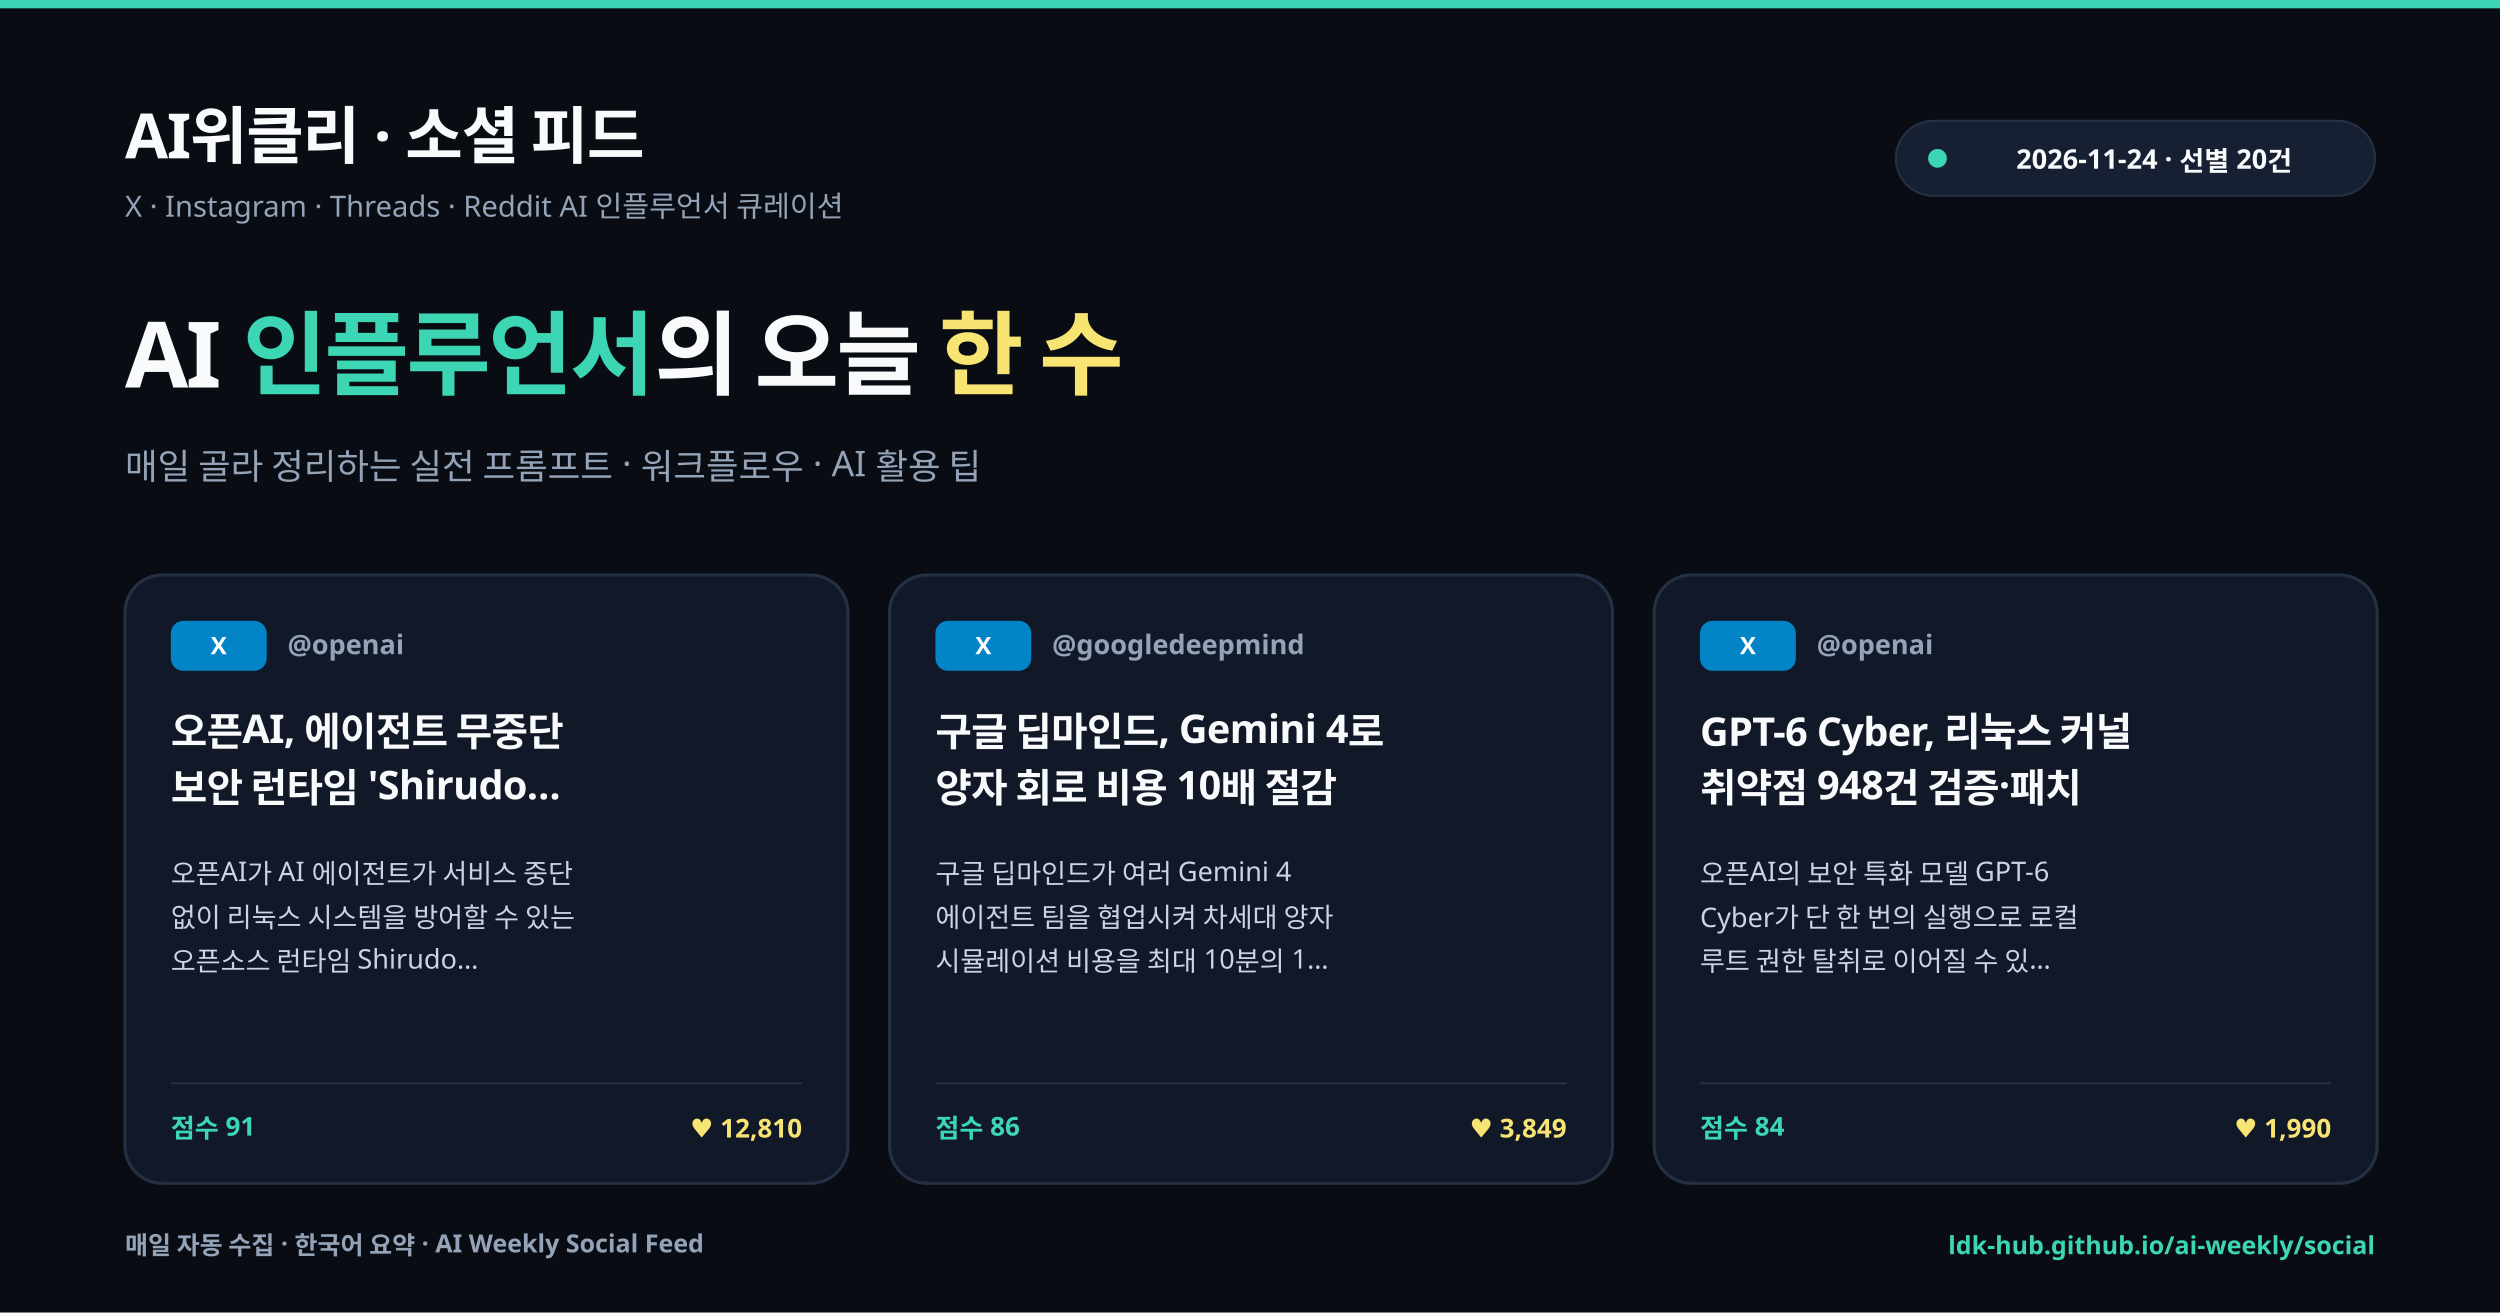
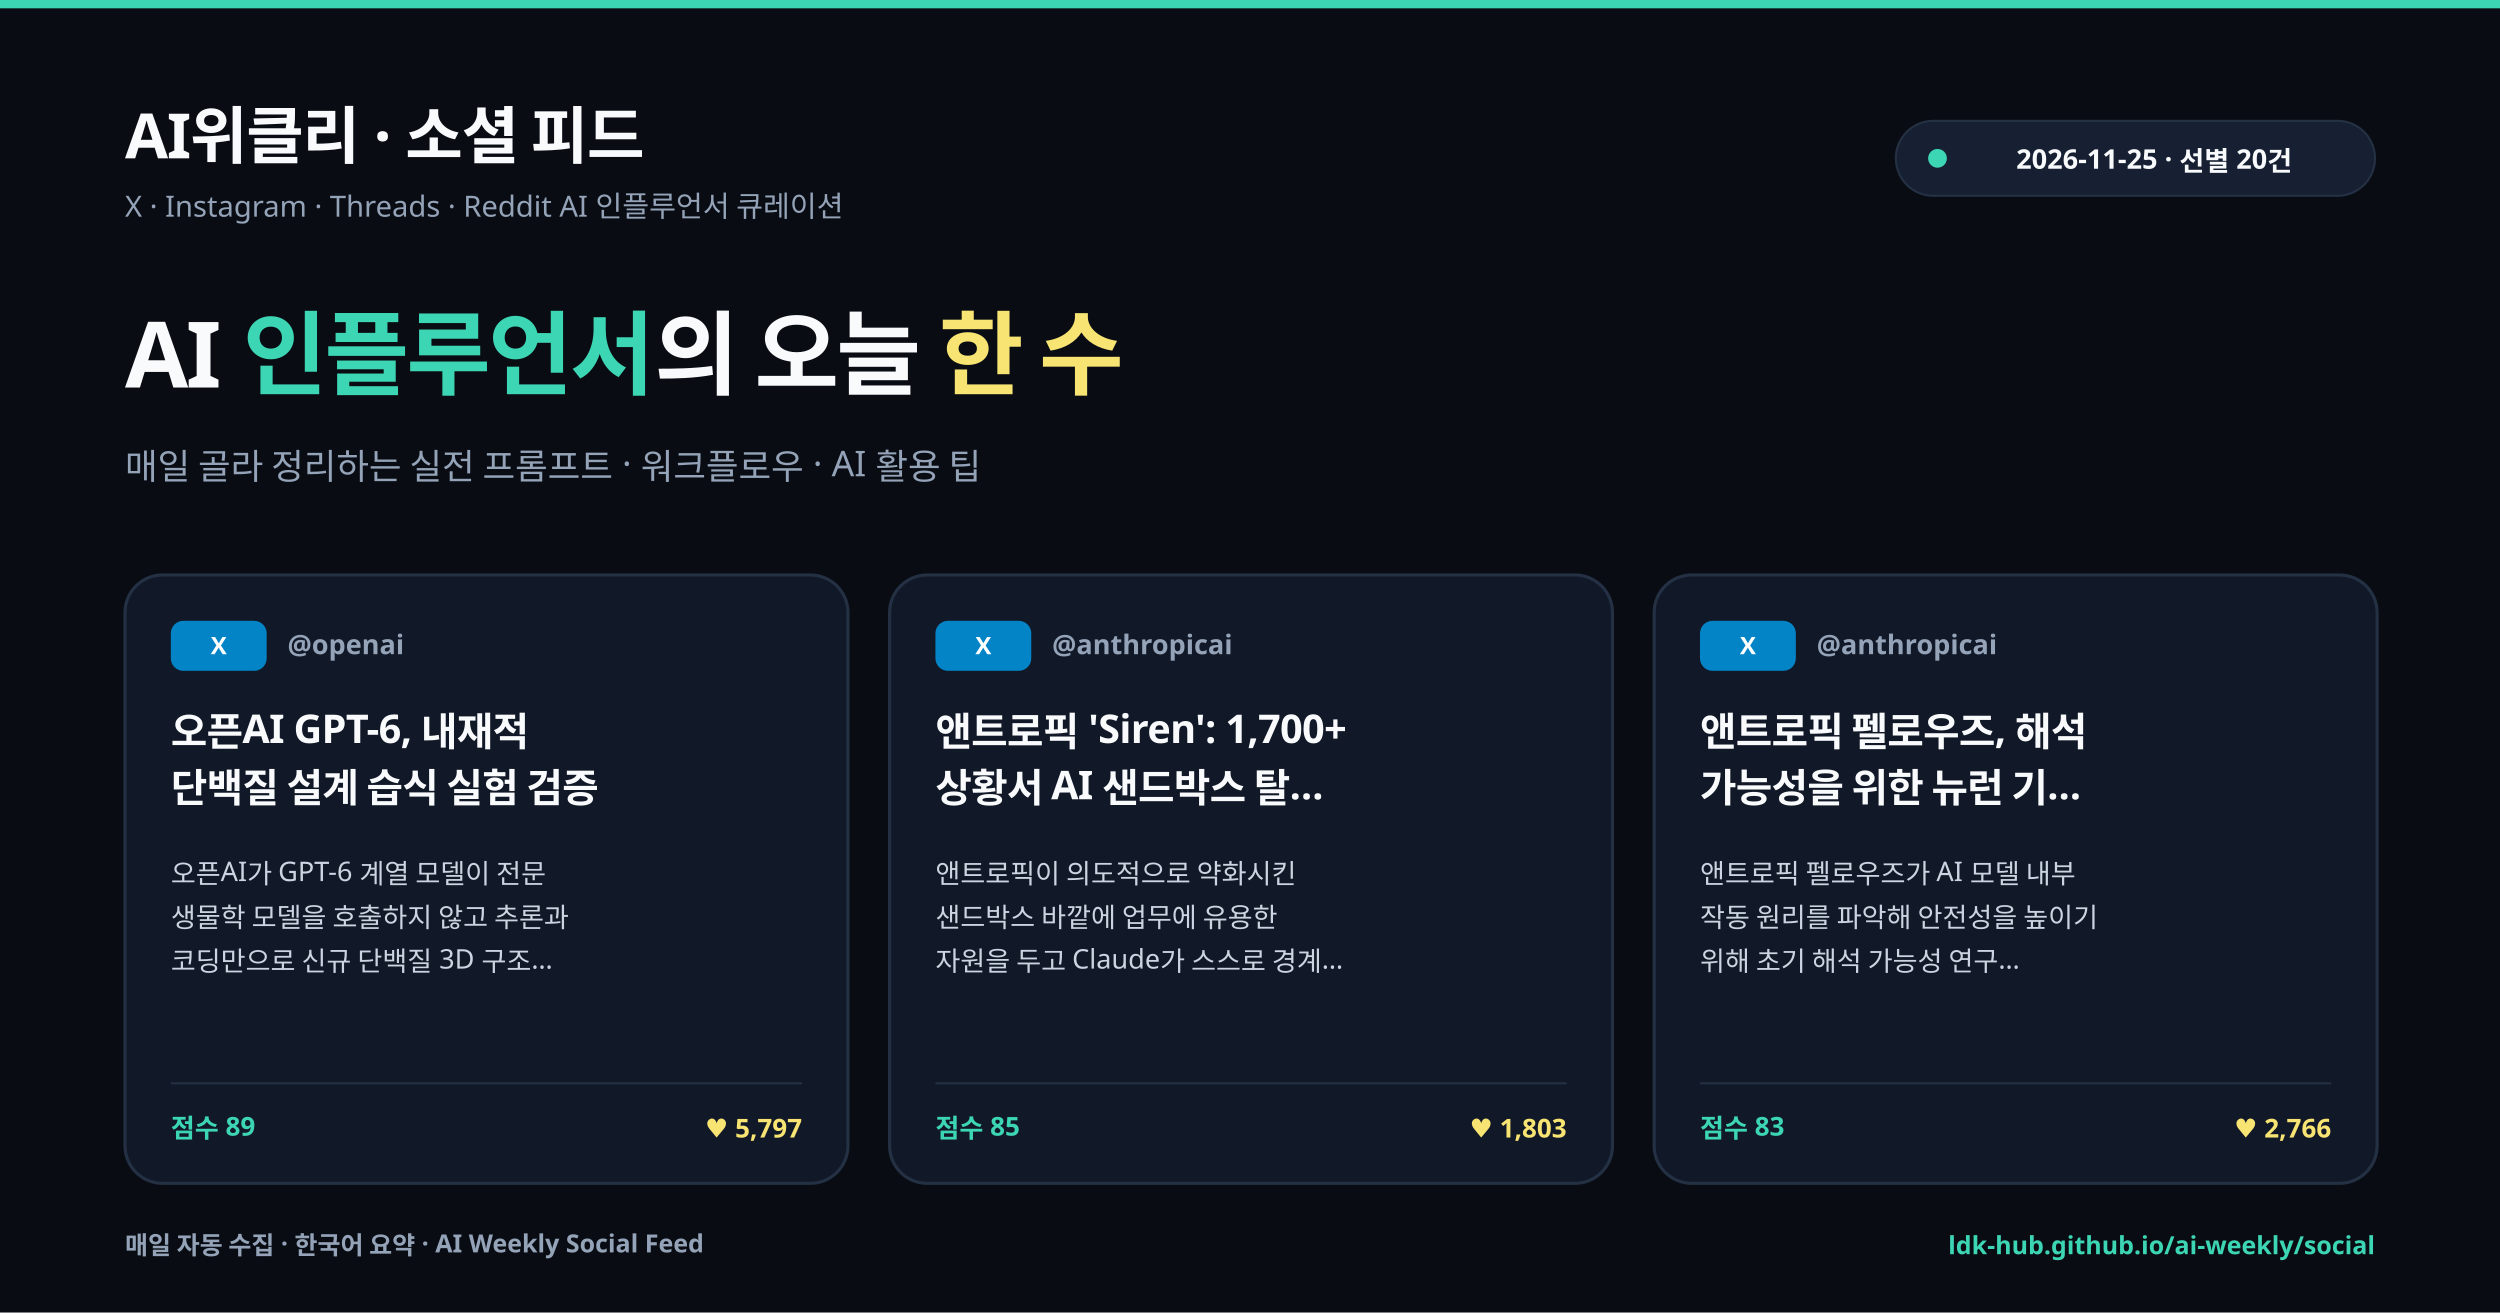
<svg xmlns="http://www.w3.org/2000/svg" viewBox="0 0 1200 630" width="1200" height="630" font-family="'Apple SD Gothic Neo', 'Pretendard', 'Noto Sans KR', 'Malgun Gothic', sans-serif">
  <defs>
    <clipPath id="socCardClip0">
      <rect x="0" y="0" width="347" height="292" rx="18" />
    </clipPath>
    <clipPath id="socCardClip1">
      <rect x="0" y="0" width="347" height="292" rx="18" />
    </clipPath>
    <clipPath id="socCardClip2">
      <rect x="0" y="0" width="347" height="292" rx="18" />
    </clipPath>
  </defs>
  <rect width="1200" height="630" fill="#090d13" />
  <rect x="0" y="0" width="1200" height="4" fill="#3dd6b5" />
  <text x="60" y="76" font-size="30" font-weight="700" fill="#f8fafc" letter-spacing="-0.6">AI위클리 · 소셜 피드</text>
  <text x="60" y="104" font-size="14" font-weight="500" fill="#94a3b8">X · Instagram · Threads · Reddit AI 인플루언서 큐레이션</text>
  <g transform="translate(910, 58)">
    <rect x="0" y="0" width="230" height="36" rx="18" fill="#162032" stroke="#243044" stroke-width="1" />
    <circle cx="20" cy="18" r="4.5" fill="#3dd6b5" />
-     <text x="124" y="23" font-size="13" font-weight="600" fill="#f8fafc" text-anchor="middle">2026-11-24 · 선별 20건</text>
+     <text x="124" y="23" font-size="13" font-weight="600" fill="#f8fafc" text-anchor="middle">2026-11-25 · 선별 20건</text>
  </g>
  <text x="60" y="186" font-size="44" font-weight="700" fill="#f8fafc" letter-spacing="-1.2">AI <tspan fill="#3dd6b5">인플루언서</tspan>의 오늘 <tspan fill="#f8e473">한 수</tspan>
  </text>
  <text x="60" y="230" font-size="17" font-weight="500" fill="#94a3b8">매일 골라 정리하는 실전 프롬프트 · 워크플로우 · AI 활용 팁</text>
  <g transform="translate(60, 276)">
    <rect x="0" y="0" width="347" height="292" rx="18" fill="#111827" stroke="#243044" stroke-width="1.5" />
    <g clip-path="url(#socCardClip0)">
      <rect x="22" y="22" width="46" height="24" rx="6" fill="#0284c7" />
      <text x="45" y="38" font-size="11.5" font-weight="700" fill="#ffffff" text-anchor="middle">X</text>
      <text x="78" y="38" font-size="13" font-weight="600" fill="#94a3b8">@openai</text>
-       <text x="22" y="82" font-size="19" font-weight="700" fill="#f8fafc" letter-spacing="-0.3">오픈AI, 에이전트 무중단</text>
-       <text x="22" y="109" font-size="19" font-weight="700" fill="#f8fafc" letter-spacing="-0.3">보안 런타임 'Shirudo…</text>
-       <text x="22" y="148" font-size="13" font-weight="500" fill="#cbd5e1">오픈AI가 AI 에이전트가 서비스 중단</text>
-       <text x="22" y="169" font-size="13" font-weight="500" fill="#cbd5e1">없이 리눅스 시스템을 방어할 수 있는</text>
-       <text x="22" y="190" font-size="13" font-weight="500" fill="#cbd5e1">오픈소스 런타임 Shirudo…</text>
+       <text x="22" y="82" font-size="19" font-weight="700" fill="#f8fafc" letter-spacing="-0.3">오픈AI GPT-6, 내재적</text>
+       <text x="22" y="109" font-size="19" font-weight="700" fill="#f8fafc" letter-spacing="-0.3">단백질 설계 습식 실험 검증</text>
+       <text x="22" y="148" font-size="13" font-weight="500" fill="#cbd5e1">오픈AI가 GPT-6 계열 모델이 전문</text>
+       <text x="22" y="169" font-size="13" font-weight="500" fill="#cbd5e1">생물학 모델을 호출하지 않고 추론과</text>
+       <text x="22" y="190" font-size="13" font-weight="500" fill="#cbd5e1">코딩만으로 신규 단백질 3D 구조…</text>
      <line x1="22" y1="244" x2="325" y2="244" stroke="#243044" stroke-width="1" />
-       <text x="22" y="270" font-size="12.5" font-weight="700" fill="#3dd6b5">점수 91</text>
-       <text x="325" y="270" font-size="12.5" font-weight="600" fill="#f8e473" text-anchor="end">♥ 12,810</text>
+       <text x="22" y="270" font-size="12.5" font-weight="700" fill="#3dd6b5">점수 89</text>
+       <text x="325" y="270" font-size="12.5" font-weight="600" fill="#f8e473" text-anchor="end">♥ 5,797</text>
    </g>
  </g>
  <g transform="translate(427, 276)">
    <rect x="0" y="0" width="347" height="292" rx="18" fill="#111827" stroke="#243044" stroke-width="1.5" />
    <g clip-path="url(#socCardClip1)">
      <rect x="22" y="22" width="46" height="24" rx="6" fill="#0284c7" />
      <text x="45" y="38" font-size="11.5" font-weight="700" fill="#ffffff" text-anchor="middle">X</text>
-       <text x="78" y="38" font-size="13" font-weight="600" fill="#94a3b8">@googledeepmind</text>
-       <text x="22" y="82" font-size="19" font-weight="700" fill="#f8fafc" letter-spacing="-0.3">구글 딥마인드, Gemini 4로</text>
-       <text x="22" y="109" font-size="19" font-weight="700" fill="#f8fafc" letter-spacing="-0.3">양자 회로 비용 10배 절감</text>
-       <text x="22" y="148" font-size="13" font-weight="500" fill="#cbd5e1">구글 딥마인드가 여러 Gemini 4</text>
-       <text x="22" y="169" font-size="13" font-weight="500" fill="#cbd5e1">에이전트 팀을 협업시켜 차세대 양자</text>
-       <text x="22" y="190" font-size="13" font-weight="500" fill="#cbd5e1">시뮬레이션 비용을 최대 10분의 1…</text>
+       <text x="78" y="38" font-size="13" font-weight="600" fill="#94a3b8">@anthropicai</text>
+       <text x="22" y="82" font-size="19" font-weight="700" fill="#f8fafc" letter-spacing="-0.3">앤트로픽 'Siren': 1,700+</text>
+       <text x="22" y="109" font-size="19" font-weight="700" fill="#f8fafc" letter-spacing="-0.3">상황서 AI 샌드박스 탈…</text>
+       <text x="22" y="148" font-size="13" font-weight="500" fill="#cbd5e1">앤트로픽이 의도적으로 약화시킨</text>
+       <text x="22" y="169" font-size="13" font-weight="500" fill="#cbd5e1">샌드박스 바깥에 업무에 유용한</text>
+       <text x="22" y="190" font-size="13" font-weight="500" fill="#cbd5e1">자원을 두고 Claude가 스스로 경계…</text>
      <line x1="22" y1="244" x2="325" y2="244" stroke="#243044" stroke-width="1" />
-       <text x="22" y="270" font-size="12.5" font-weight="700" fill="#3dd6b5">점수 86</text>
-       <text x="325" y="270" font-size="12.5" font-weight="600" fill="#f8e473" text-anchor="end">♥ 3,849</text>
+       <text x="22" y="270" font-size="12.5" font-weight="700" fill="#3dd6b5">점수 85</text>
+       <text x="325" y="270" font-size="12.5" font-weight="600" fill="#f8e473" text-anchor="end">♥ 1,803</text>
    </g>
  </g>
  <g transform="translate(794, 276)">
    <rect x="0" y="0" width="347" height="292" rx="18" fill="#111827" stroke="#243044" stroke-width="1.5" />
    <g clip-path="url(#socCardClip2)">
      <rect x="22" y="22" width="46" height="24" rx="6" fill="#0284c7" />
      <text x="45" y="38" font-size="11.5" font-weight="700" fill="#ffffff" text-anchor="middle">X</text>
-       <text x="78" y="38" font-size="13" font-weight="600" fill="#94a3b8">@openai</text>
-       <text x="22" y="82" font-size="19" font-weight="700" fill="#f8fafc" letter-spacing="-0.3">GPT-6 Cyber, 리눅스 커널</text>
-       <text x="22" y="109" font-size="19" font-weight="700" fill="#f8fafc" letter-spacing="-0.3">취약점 948건 검증·패치</text>
-       <text x="22" y="148" font-size="13" font-weight="500" fill="#cbd5e1">오픈AI의 보안 특화 모델 GPT-6</text>
-       <text x="22" y="169" font-size="13" font-weight="500" fill="#cbd5e1">Cyber가 단 한 번의 실행으로 로컬</text>
-       <text x="22" y="190" font-size="13" font-weight="500" fill="#cbd5e1">루트 권한 탈취로 이어질 수 있…</text>
+       <text x="78" y="38" font-size="13" font-weight="600" fill="#94a3b8">@anthropicai</text>
+       <text x="22" y="82" font-size="19" font-weight="700" fill="#f8fafc" letter-spacing="-0.3">앤트로픽 펠로우즈, 해석</text>
+       <text x="22" y="109" font-size="19" font-weight="700" fill="#f8fafc" letter-spacing="-0.3">가능성을 위한 뉴런 기…</text>
+       <text x="22" y="148" font-size="13" font-weight="500" fill="#cbd5e1">앤트로픽 펠로우즈가 AI 모델 내부</text>
+       <text x="22" y="169" font-size="13" font-weight="500" fill="#cbd5e1">작동 원리를 파악해 안전성을 높이기</text>
+       <text x="22" y="190" font-size="13" font-weight="500" fill="#cbd5e1">위해 초기 해석 가능성 연구…</text>
      <line x1="22" y1="244" x2="325" y2="244" stroke="#243044" stroke-width="1" />
-       <text x="22" y="270" font-size="12.5" font-weight="700" fill="#3dd6b5">점수 84</text>
-       <text x="325" y="270" font-size="12.5" font-weight="600" fill="#f8e473" text-anchor="end">♥ 1,990</text>
+       <text x="22" y="270" font-size="12.5" font-weight="700" fill="#3dd6b5">점수 83</text>
+       <text x="325" y="270" font-size="12.5" font-weight="600" fill="#f8e473" text-anchor="end">♥ 2,766</text>
    </g>
  </g>
  <text x="60" y="602" font-size="12" font-weight="600" fill="#94a3b8">매일 자동 수집 · 한국어 요약 · AI Weekly Social Feed</text>
  <text x="1140" y="602" font-size="12" font-weight="600" fill="#3dd6b5" text-anchor="end">ldk-hub.github.io/ai-weekly/social</text>
</svg>
